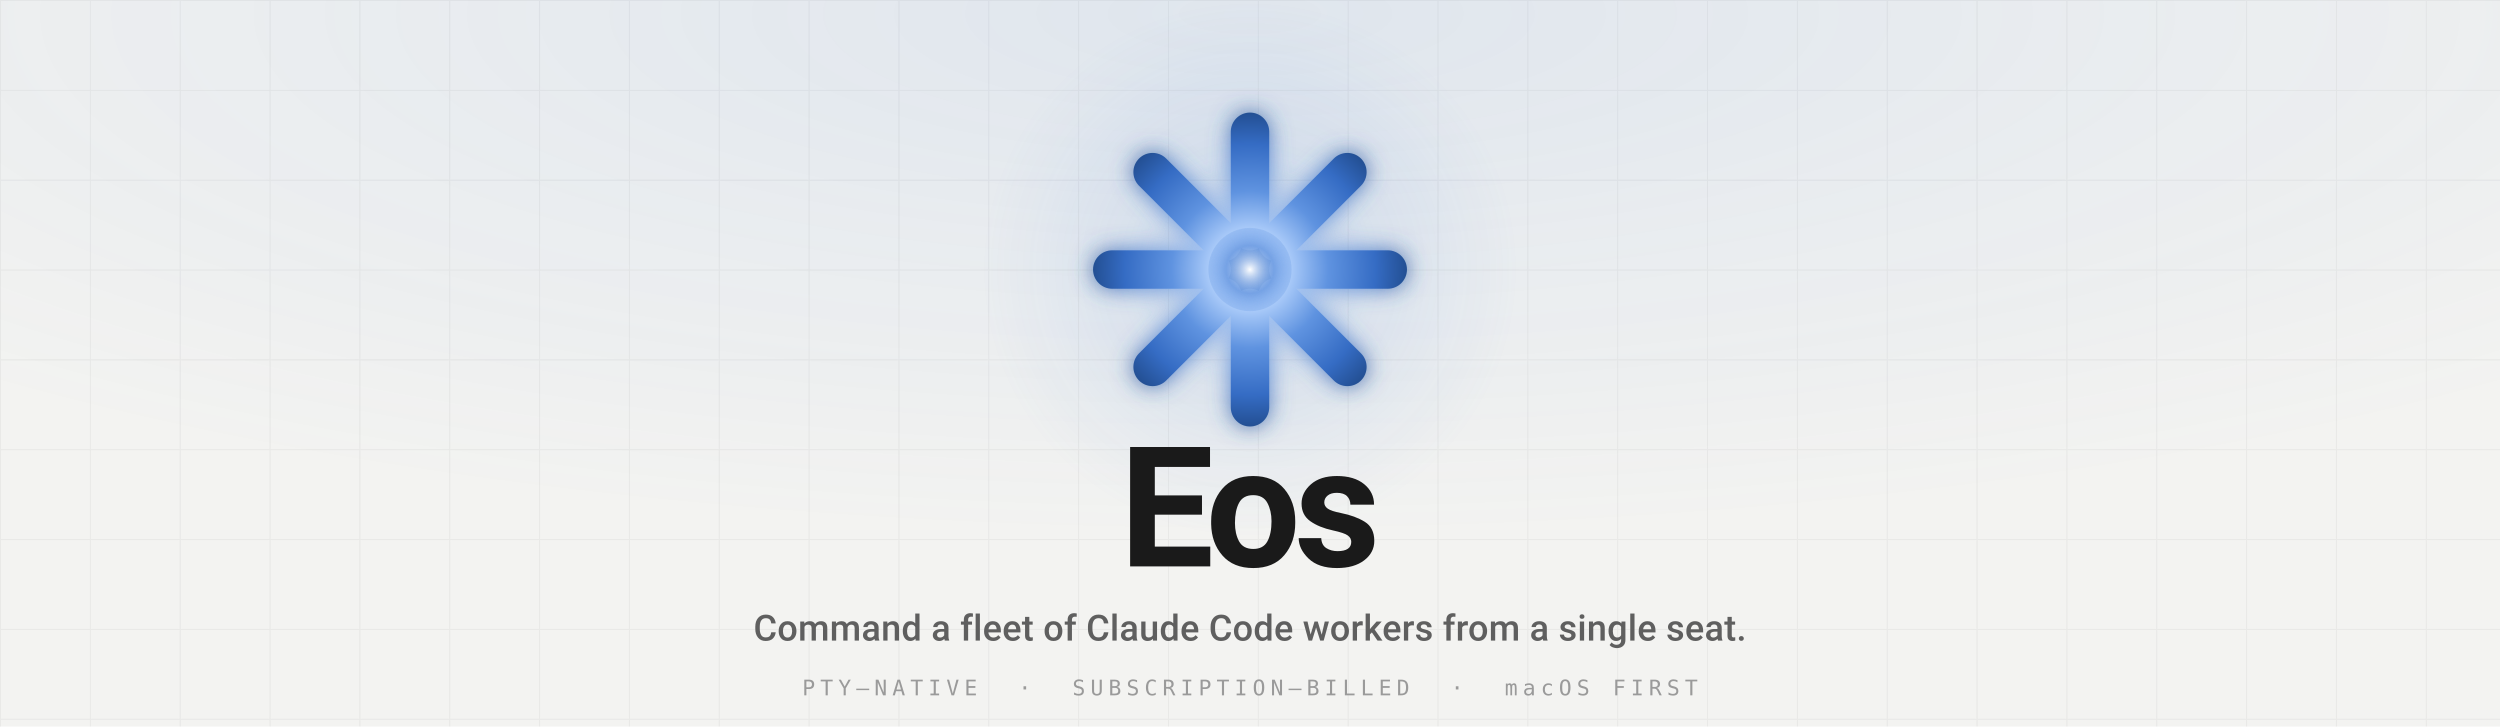
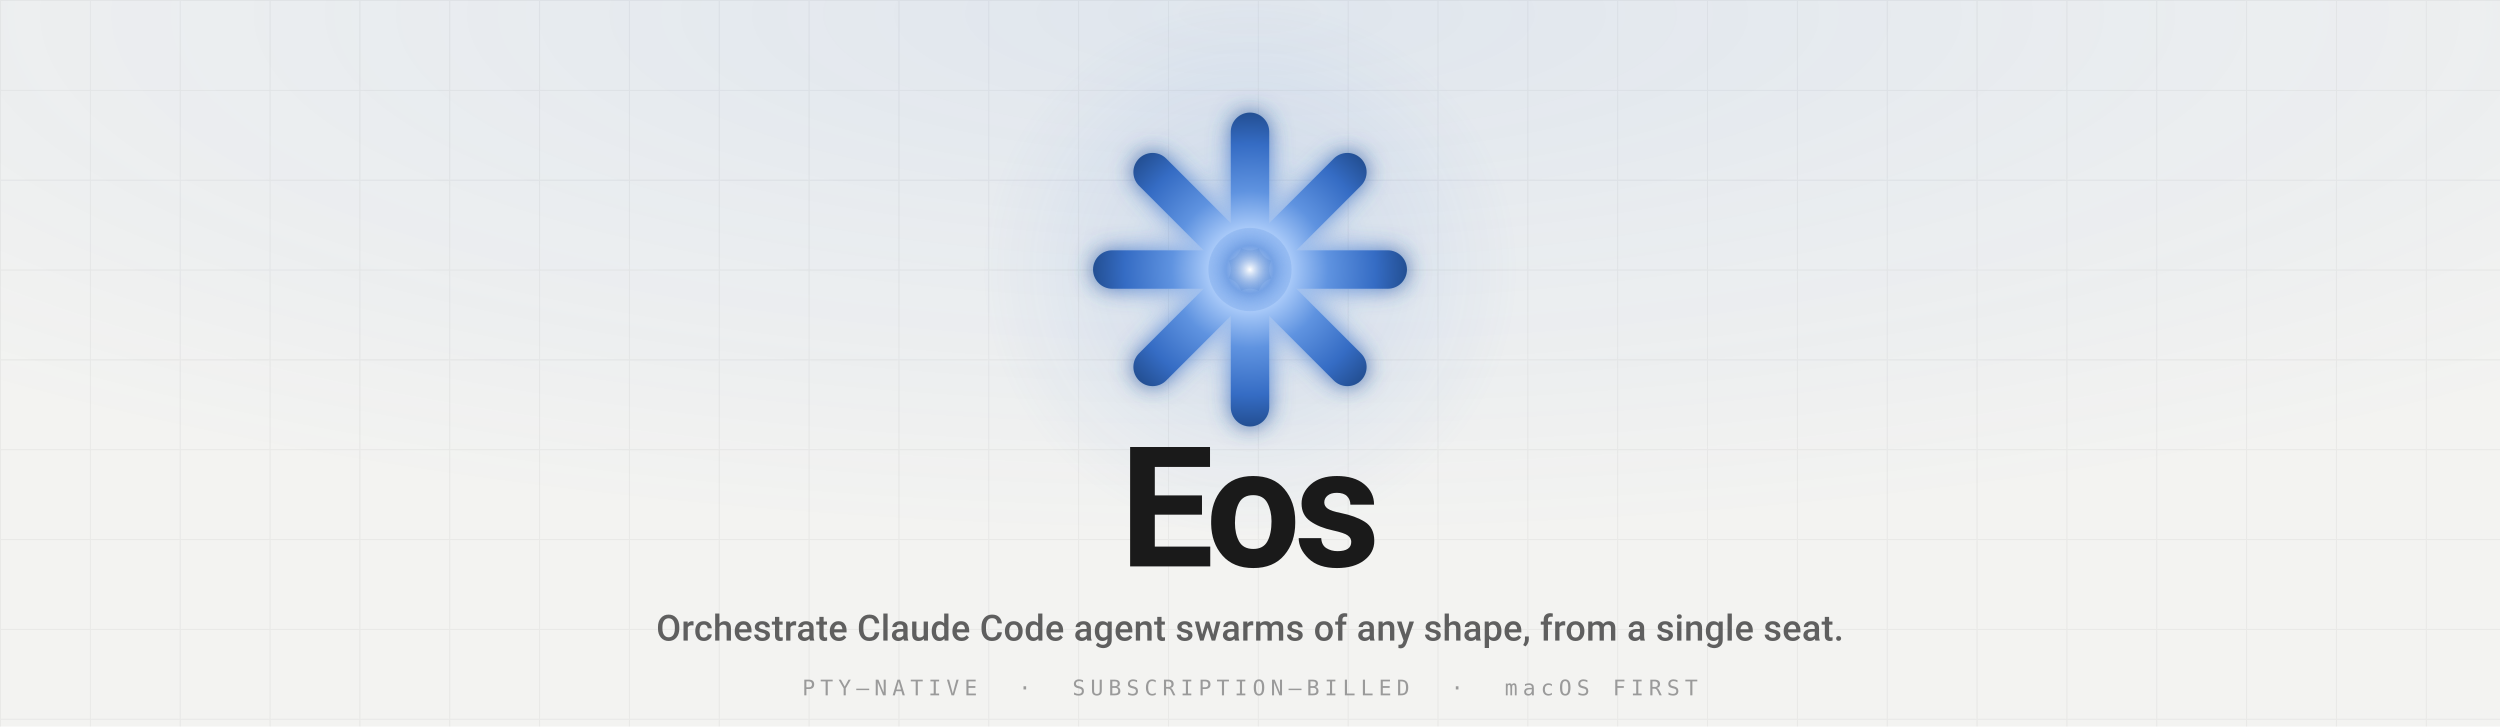
- <svg xmlns="http://www.w3.org/2000/svg" viewBox="0 0 1280 372" width="1280" height="372" role="img" aria-label="Eos — an atelier for Claude Code">
+ <svg xmlns="http://www.w3.org/2000/svg" viewBox="0 0 1280 372" width="1280" height="372" role="img" aria-label="Eos — orchestrate Claude Code agent swarms">
  <defs>
    <radialGradient id="starFill" gradientUnits="userSpaceOnUse" cx="0" cy="0" r="98">
      <stop offset="0" stop-color="#ffffff" />
      <stop offset="0.2" stop-color="#bcd8ff" />
      <stop offset="0.5" stop-color="#5f93e0" />
      <stop offset="0.8" stop-color="#356cc4" />
      <stop offset="1" stop-color="#234f93" />
    </radialGradient>
    <radialGradient id="halo" gradientUnits="userSpaceOnUse" cx="0" cy="0" r="168">
      <stop offset="0" stop-color="#2f6fd0" stop-opacity="0.32" />
      <stop offset="0.45" stop-color="#2f6fd0" stop-opacity="0.09" />
      <stop offset="1" stop-color="#2f6fd0" stop-opacity="0" />
    </radialGradient>
    <radialGradient id="core" gradientUnits="userSpaceOnUse" cx="0" cy="0" r="30">
      <stop offset="0" stop-color="#ffffff" stop-opacity="1" />
      <stop offset="0.5" stop-color="#2f6fd0" stop-opacity="0.55" />
      <stop offset="1" stop-color="#2f6fd0" stop-opacity="0" />
    </radialGradient>
    <radialGradient id="dawn" cx="50%" cy="2%" r="72%">
      <stop offset="0" stop-color="#2f6fd0" stop-opacity="0.1" />
      <stop offset="1" stop-color="#2f6fd0" stop-opacity="0" />
    </radialGradient>
    <filter id="bloom" x="-80%" y="-80%" width="260%" height="260%">
      <feGaussianBlur stdDeviation="7" />
    </filter>
    <pattern id="grid" width="46" height="46" patternUnits="userSpaceOnUse">
      <path d="M46 0H0V46" fill="none" stroke="#1a1a1a" stroke-width="1" opacity="0.05" />
    </pattern>
    <g id="spokes" fill="url(#starFill)">
      <rect x="-12" y="-98" width="24" height="86" rx="12" transform="rotate(0)" />
      <rect x="-12" y="-98" width="24" height="86" rx="12" transform="rotate(45)" />
      <rect x="-12" y="-98" width="24" height="86" rx="12" transform="rotate(90)" />
      <rect x="-12" y="-98" width="24" height="86" rx="12" transform="rotate(135)" />
      <rect x="-12" y="-98" width="24" height="86" rx="12" transform="rotate(180)" />
      <rect x="-12" y="-98" width="24" height="86" rx="12" transform="rotate(225)" />
      <rect x="-12" y="-98" width="24" height="86" rx="12" transform="rotate(270)" />
      <rect x="-12" y="-98" width="24" height="86" rx="12" transform="rotate(315)" />
    </g>
  </defs>
  <rect width="1280" height="372" fill="#f3f3f1" />
  <rect width="1280" height="372" fill="url(#grid)" />
  <rect width="1280" height="372" fill="url(#dawn)" />
  <g transform="translate(640,138) scale(0.82)">
    <circle class="halo" r="168" fill="url(#halo)" />
    <use href="#spokes" filter="url(#bloom)" opacity="0.85" />
    <use href="#spokes" />
    <circle class="core" r="26" fill="url(#core)" />
  </g>
  <text x="640" y="290" text-anchor="middle" font-family="'Plus Jakarta Sans Variable','Plus Jakarta Sans',system-ui,-apple-system,'Segoe UI',Roboto,sans-serif" font-size="86" font-weight="700" letter-spacing="-3.4" fill="#1a1a1a">Eos</text>
-   <text x="640" y="328" text-anchor="middle" font-family="'Plus Jakarta Sans Variable','Plus Jakarta Sans',system-ui,-apple-system,'Segoe UI',Roboto,sans-serif" font-size="18.5" font-weight="500" letter-spacing="0.1" fill="#5f5f5f">Command a fleet of Claude Code workers from a single seat.</text>
+   <text x="640" y="328" text-anchor="middle" font-family="'Plus Jakarta Sans Variable','Plus Jakarta Sans',system-ui,-apple-system,'Segoe UI',Roboto,sans-serif" font-size="18.5" font-weight="500" letter-spacing="0.1" fill="#5f5f5f">Orchestrate Claude Code agent swarms of any shape, from a single seat.</text>
  <g font-family="'JetBrains Mono Variable','JetBrains Mono',ui-monospace,'SF Mono',Menlo,monospace" font-size="11" letter-spacing="2.6" fill="#9a9a9a">
    <text x="640" y="356" text-anchor="middle">PTY–NATIVE  ·  SUBSCRIPTION–BILLED  ·  macOS FIRST</text>
  </g>
</svg>
